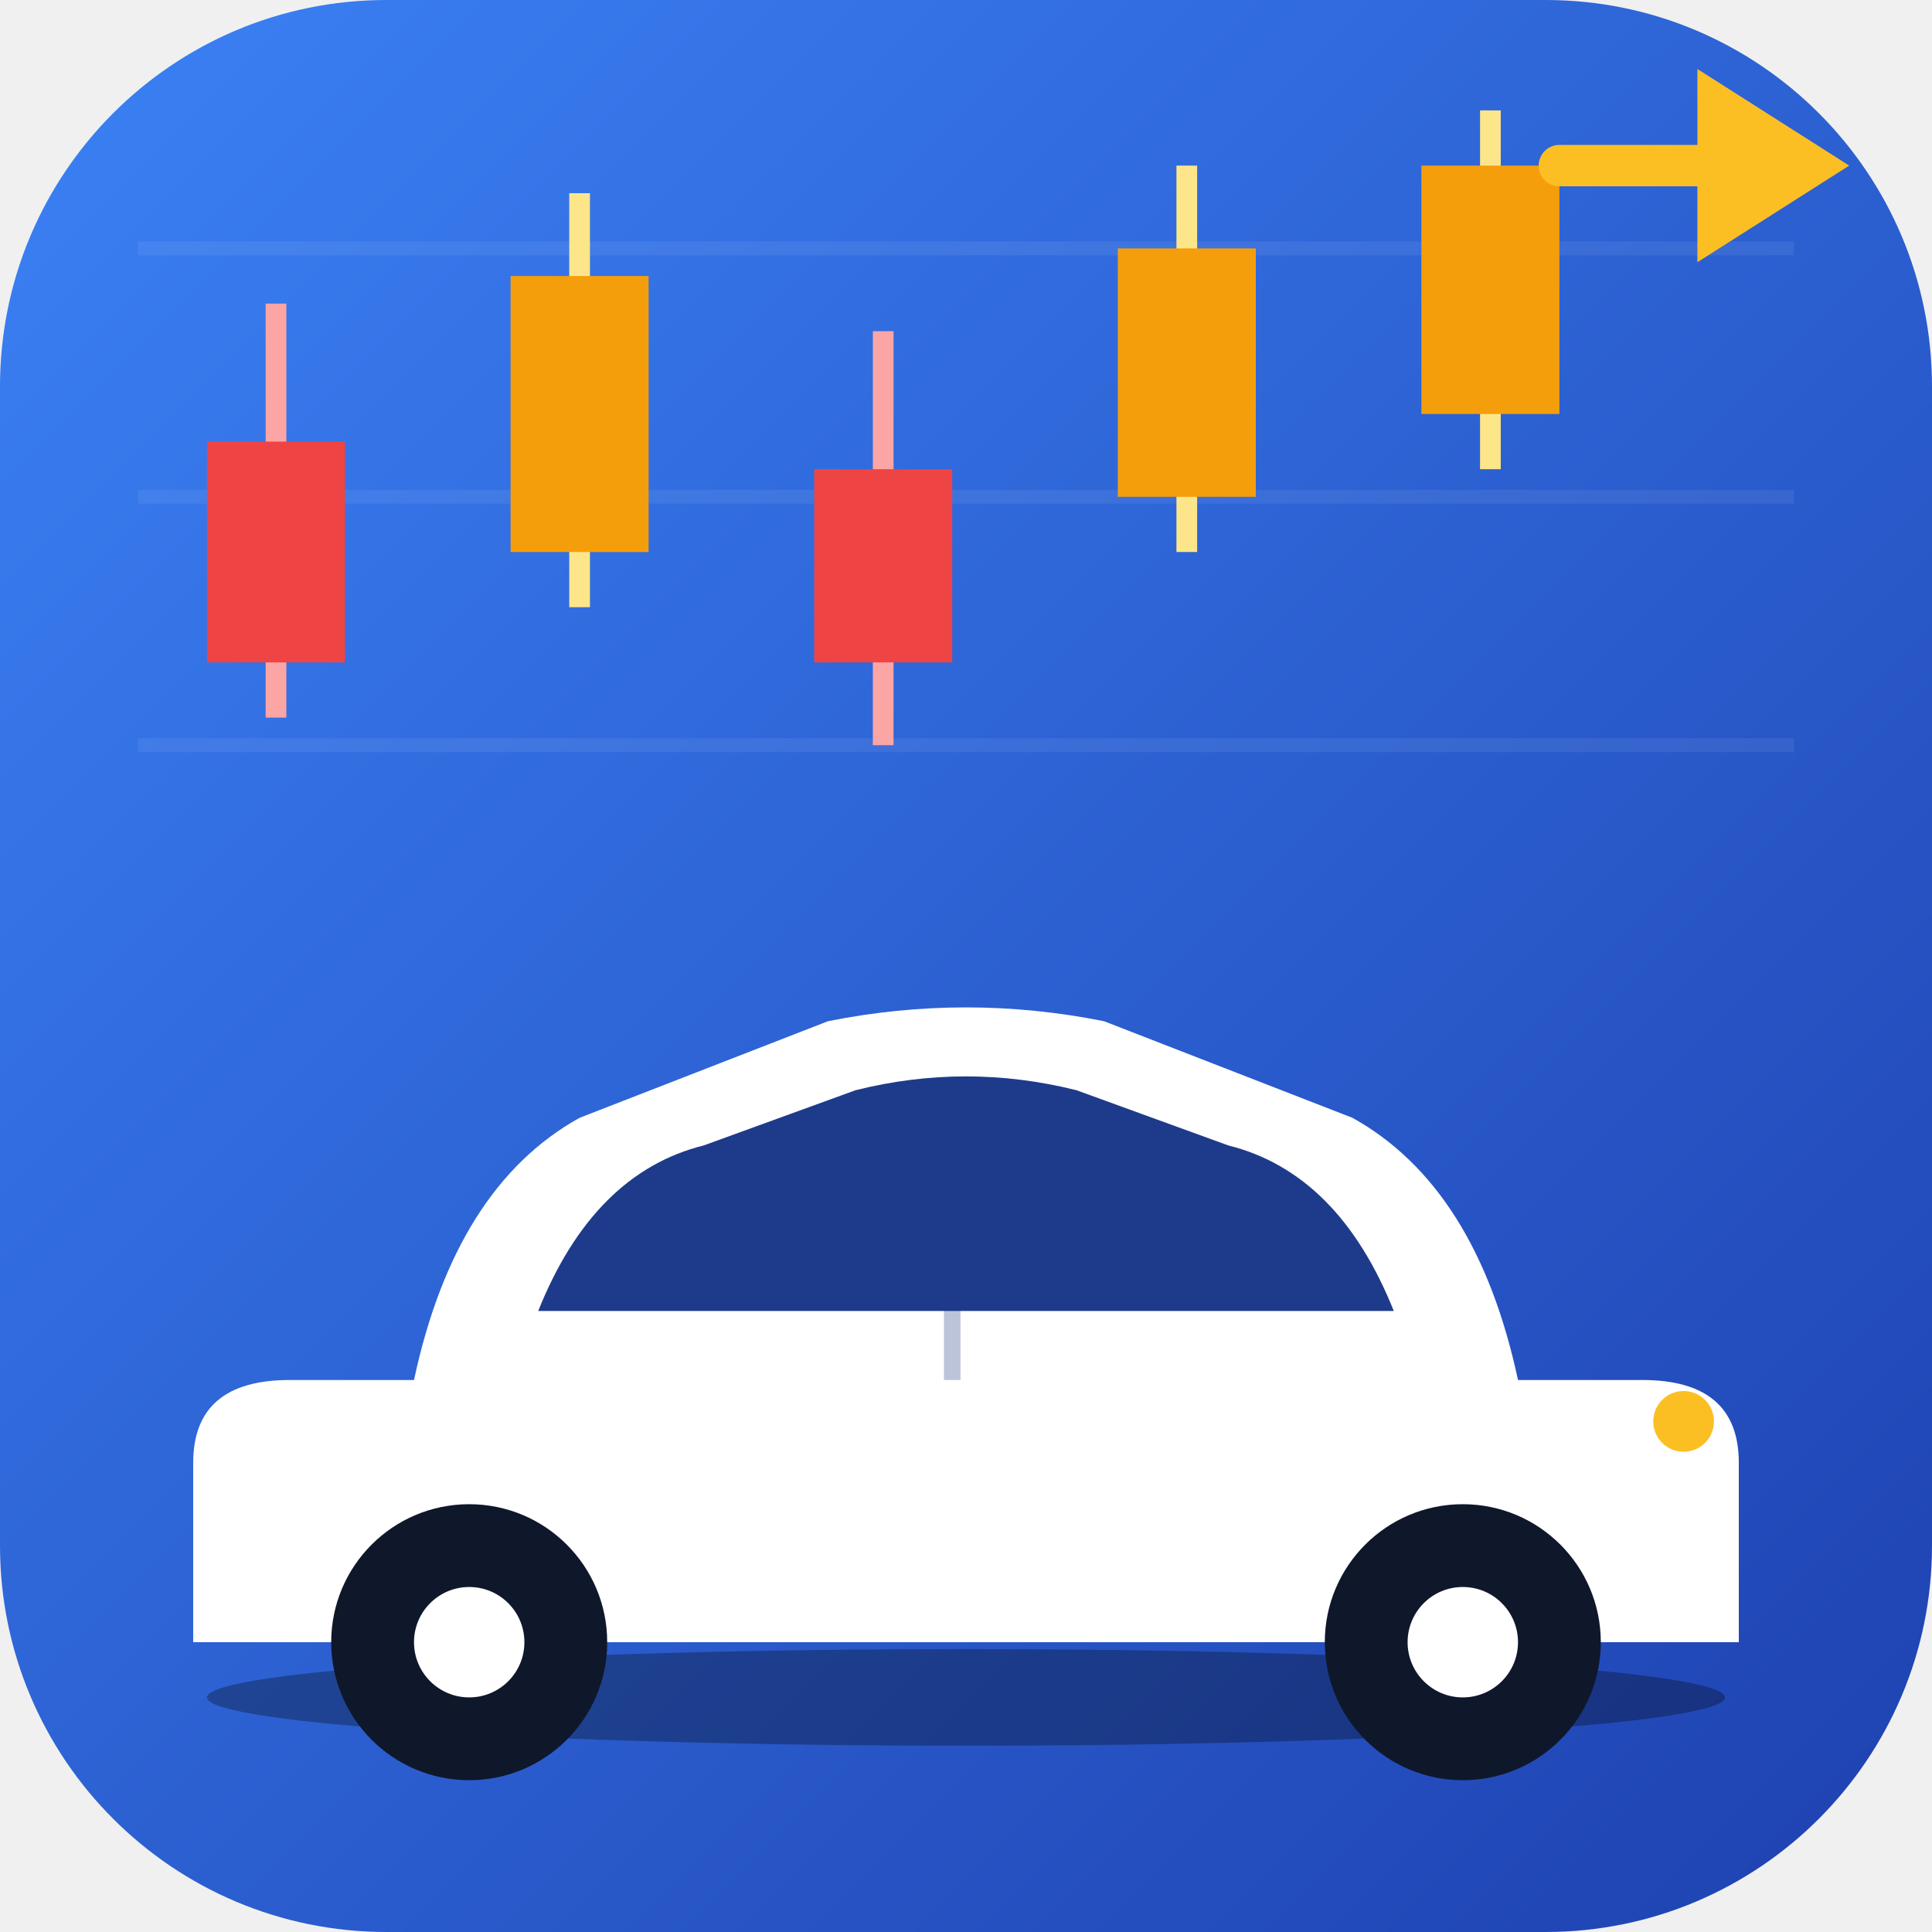
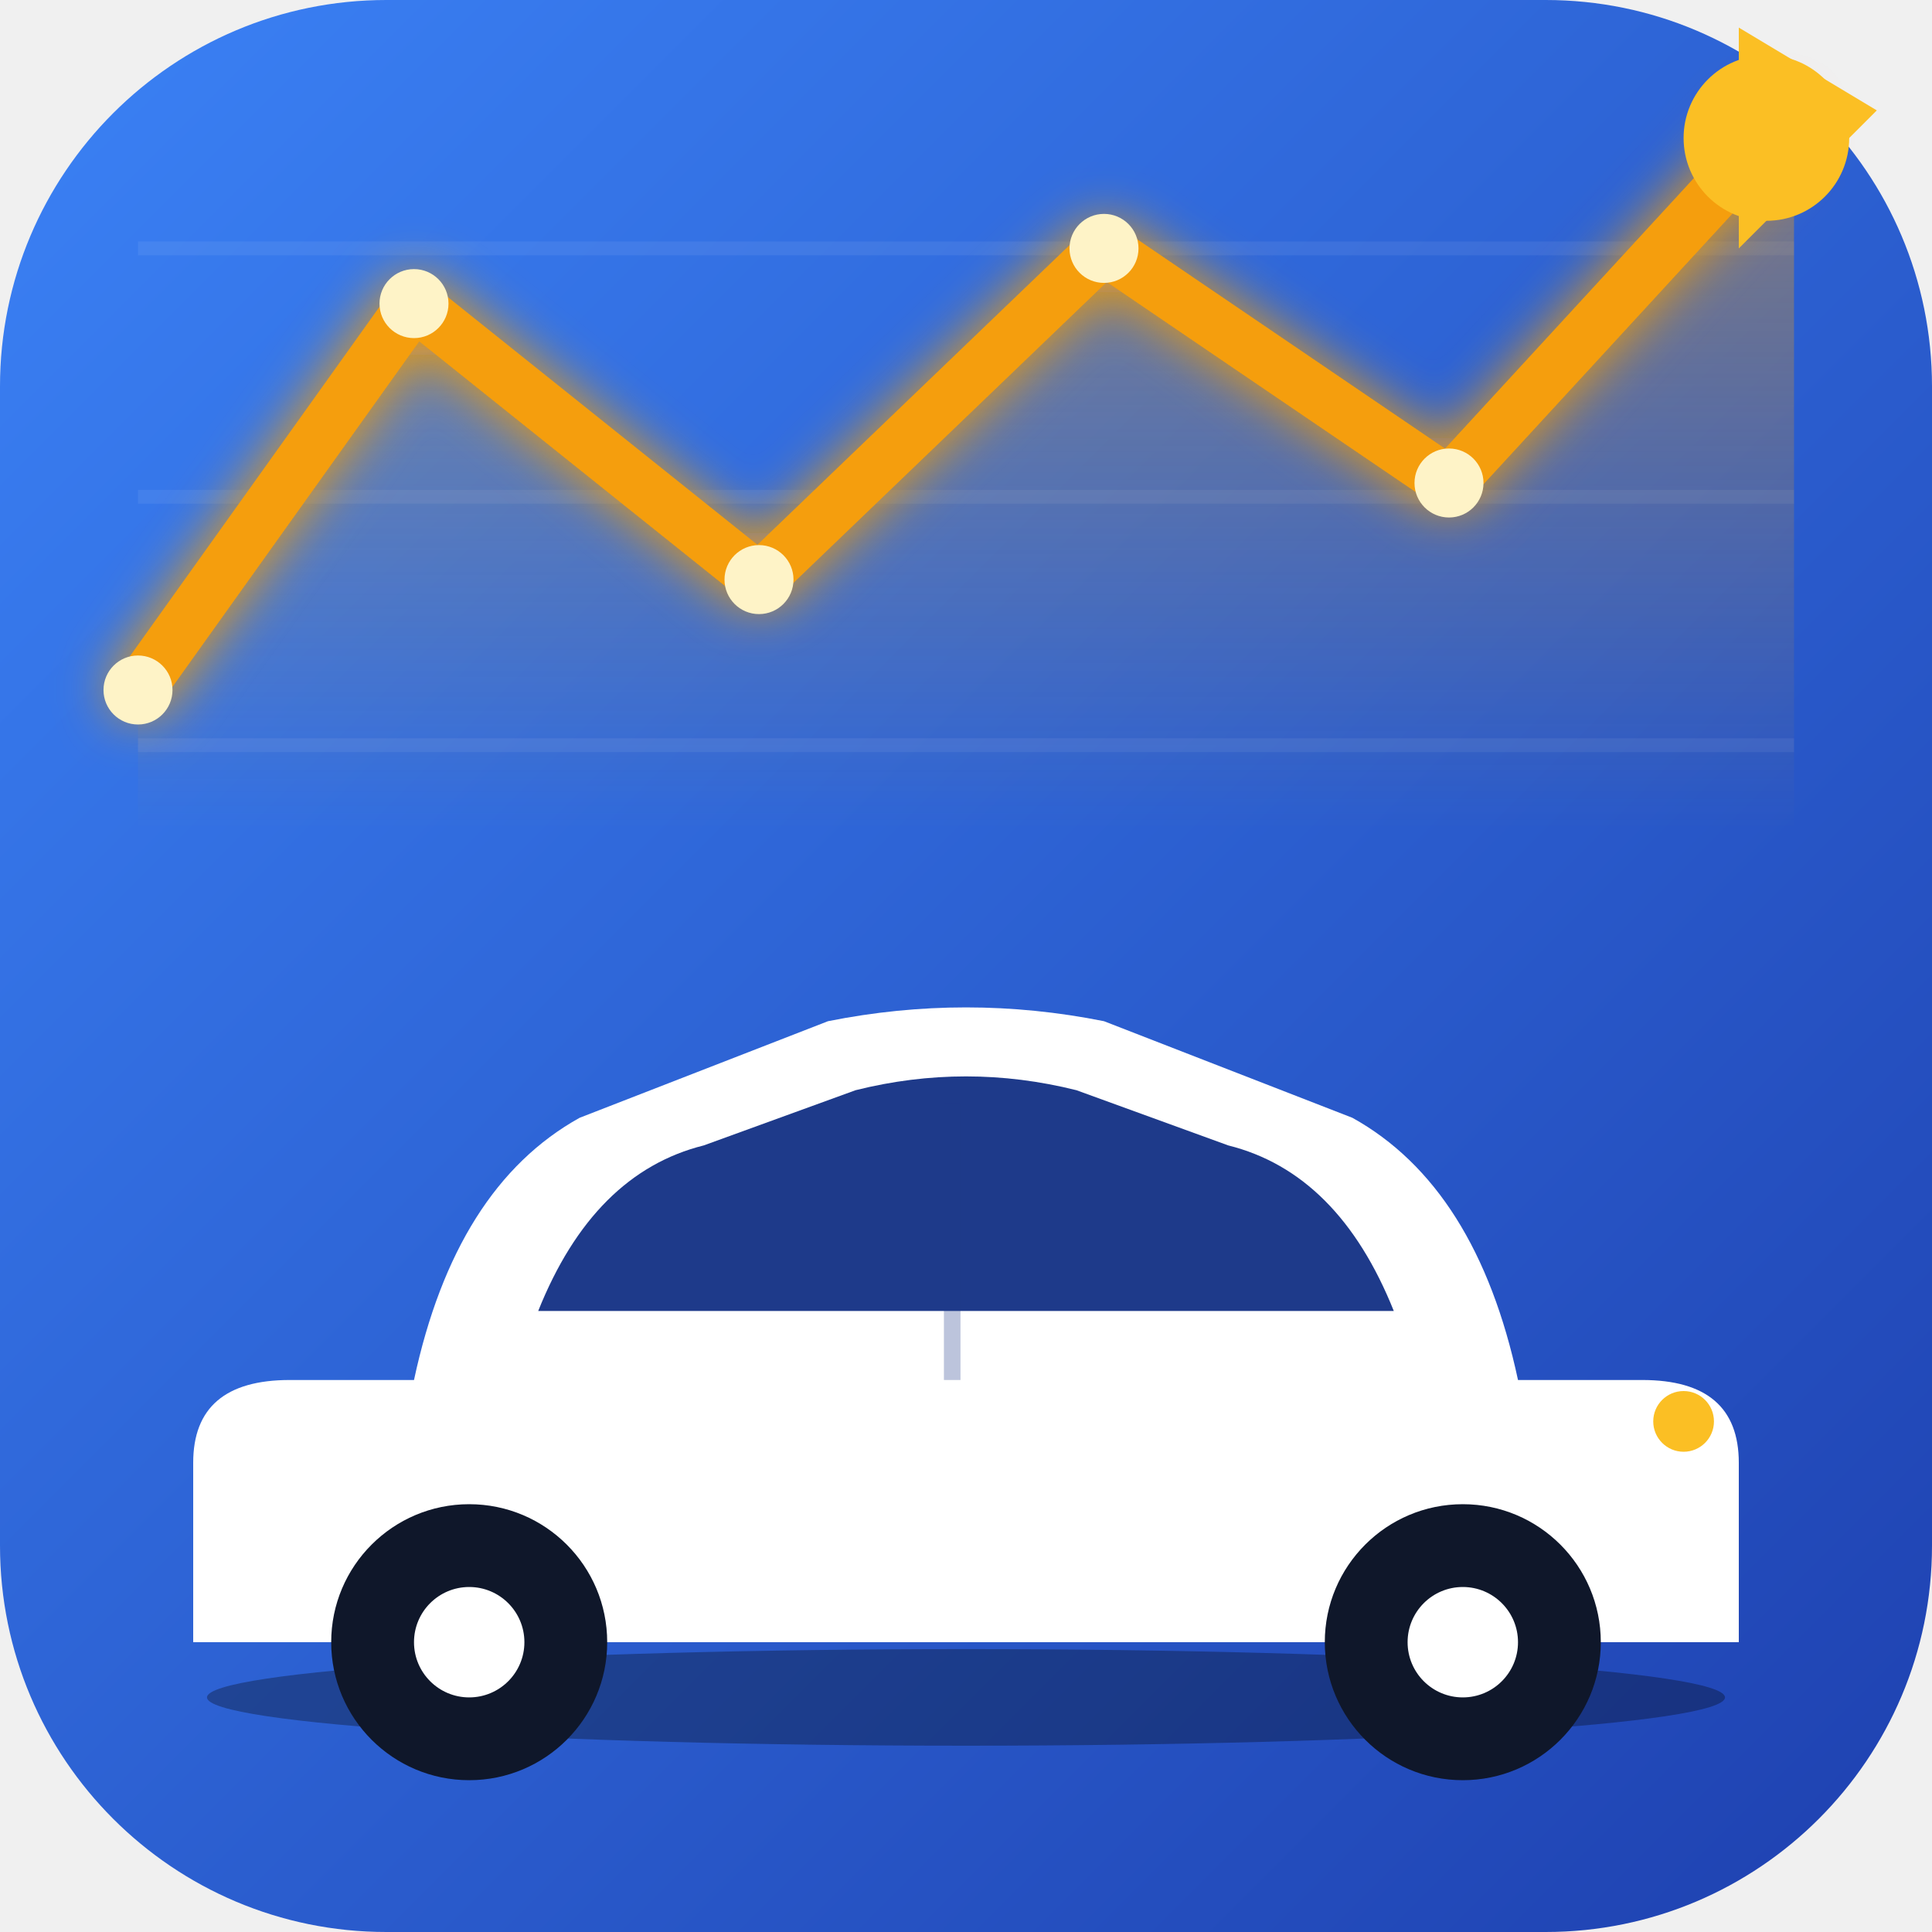
<svg xmlns="http://www.w3.org/2000/svg" width="140" height="140" viewBox="0 0 140 140">
  <defs>
    <linearGradient id="bgC" x1="0" y1="0" x2="1" y2="1">
      <stop offset="0%" stop-color="#3b82f6" />
      <stop offset="100%" stop-color="#1e40af" />
    </linearGradient>
+     <linearGradient id="trendFill" x1="0" y1="0" x2="0" y2="1">
+       <stop offset="0%" stop-color="#f59e0b" stop-opacity="0.4" />
+       <stop offset="100%" stop-color="#f59e0b" stop-opacity="0" />
+     </linearGradient>
+     <filter id="lineGlowC" x="-20%" y="-20%" width="140%" height="140%">
+       <feGaussianBlur stdDeviation="2" result="blur" />
+       <feMerge>
+         <feMergeNode in="blur" />
+         <feMergeNode in="SourceGraphic" />
+       </feMerge>
+     </filter>
  </defs>
  <rect width="140" height="140" rx="28" fill="url(#bgC)" />
  <line x1="10" y1="18" x2="130" y2="18" stroke="rgba(255,255,255,0.07)" stroke-width="1" />
  <line x1="10" y1="36" x2="130" y2="36" stroke="rgba(255,255,255,0.07)" stroke-width="1" />
  <line x1="10" y1="54" x2="130" y2="54" stroke="rgba(255,255,255,0.07)" stroke-width="1" />
-   <line x1="20" y1="22" x2="20" y2="52" stroke="#fca5a5" stroke-width="1.5" />
-   <rect x="15" y="32" width="10" height="16" fill="#ef4444" />
-   <line x1="42" y1="14" x2="42" y2="44" stroke="#fde68a" stroke-width="1.5" />
-   <rect x="37" y="20" width="10" height="20" fill="#f59e0b" />
-   <line x1="64" y1="24" x2="64" y2="54" stroke="#fca5a5" stroke-width="1.5" />
-   <rect x="59" y="34" width="10" height="14" fill="#ef4444" />
-   <line x1="86" y1="12" x2="86" y2="40" stroke="#fde68a" stroke-width="1.5" />
-   <rect x="81" y="18" width="10" height="18" fill="#f59e0b" />
-   <line x1="108" y1="8" x2="108" y2="34" stroke="#fde68a" stroke-width="1.5" />
-   <rect x="103" y="12" width="10" height="18" fill="#f59e0b" />
-   <g transform="translate(127, 12)">
-     <polygon points="-4,-7 -4,7 7,0" fill="#fbbf24" />
-     <line x1="-14" y1="0" x2="-4" y2="0" stroke="#fbbf24" stroke-width="3" stroke-linecap="round" />
+   <path d="M 10 60 L 10 50 L 30 22 L 55 42 L 80 18 L 105 35 L 128 10 L 130 10 L 130 60 Z" fill="url(#trendFill)" />
+   <polyline points="10,50 30,22 55,42 80,18 105,35 128,10" fill="none" stroke="#f59e0b" stroke-width="3.8" stroke-linecap="round" stroke-linejoin="round" filter="url(#lineGlowC)" />
+   <circle cx="10" cy="50" r="2.5" fill="#fef3c7" />
+   <circle cx="30" cy="22" r="2.5" fill="#fef3c7" />
+   <circle cx="55" cy="42" r="2.5" fill="#fef3c7" />
+   <circle cx="80" cy="18" r="2.5" fill="#fef3c7" />
+   <circle cx="105" cy="35" r="2.5" fill="#fef3c7" />
+   <g transform="translate(128, 10)">
+     <circle cx="0" cy="0" r="6" fill="#fbbf24" />
+     <polygon points="-2,-8 8,-2 -2,8" fill="#fbbf24" />
  </g>
  <ellipse cx="70" cy="123" rx="55" ry="3.5" fill="rgba(0,0,0,0.3)" />
  <path d="M 14 119            L 14 106            Q 14 100 21 100            L 30 100            Q 33 86 42 81            L 60 74            Q 70 72 80 74            L 98 81            Q 107 86 110 100            L 119 100            Q 126 100 126 106            L 126 119            Z" fill="white" />
  <path d="M 39 95            Q 43 85 51 83            L 62 79            Q 70 77 78 79            L 89 83            Q 97 85 101 95            Z" fill="#1e3a8a" />
  <line x1="69" y1="80" x2="69" y2="100" stroke="rgba(30,58,138,0.3)" stroke-width="1.2" />
  <circle cx="34" cy="119" r="10" fill="#0f172a" />
  <circle cx="34" cy="119" r="4" fill="white" />
  <circle cx="106" cy="119" r="10" fill="#0f172a" />
  <circle cx="106" cy="119" r="4" fill="white" />
  <circle cx="122" cy="103" r="2.2" fill="#fbbf24" />
</svg>
